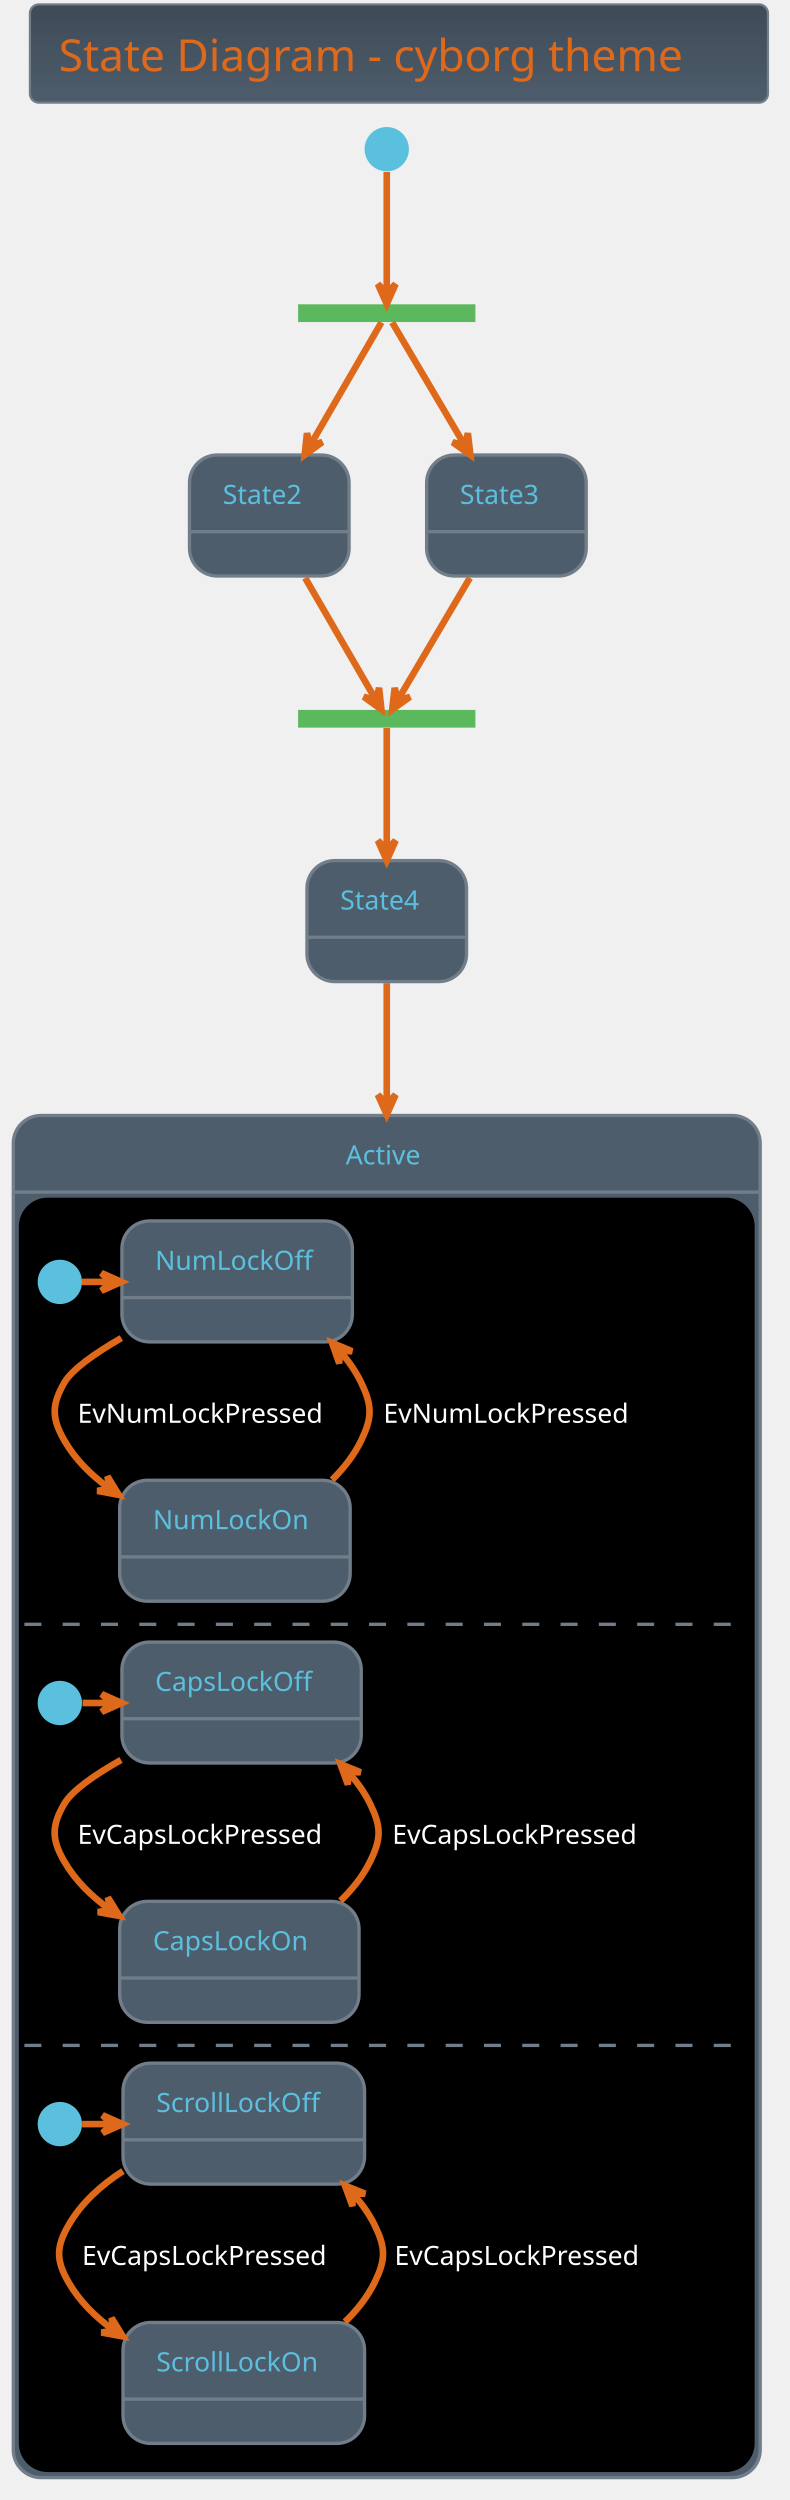
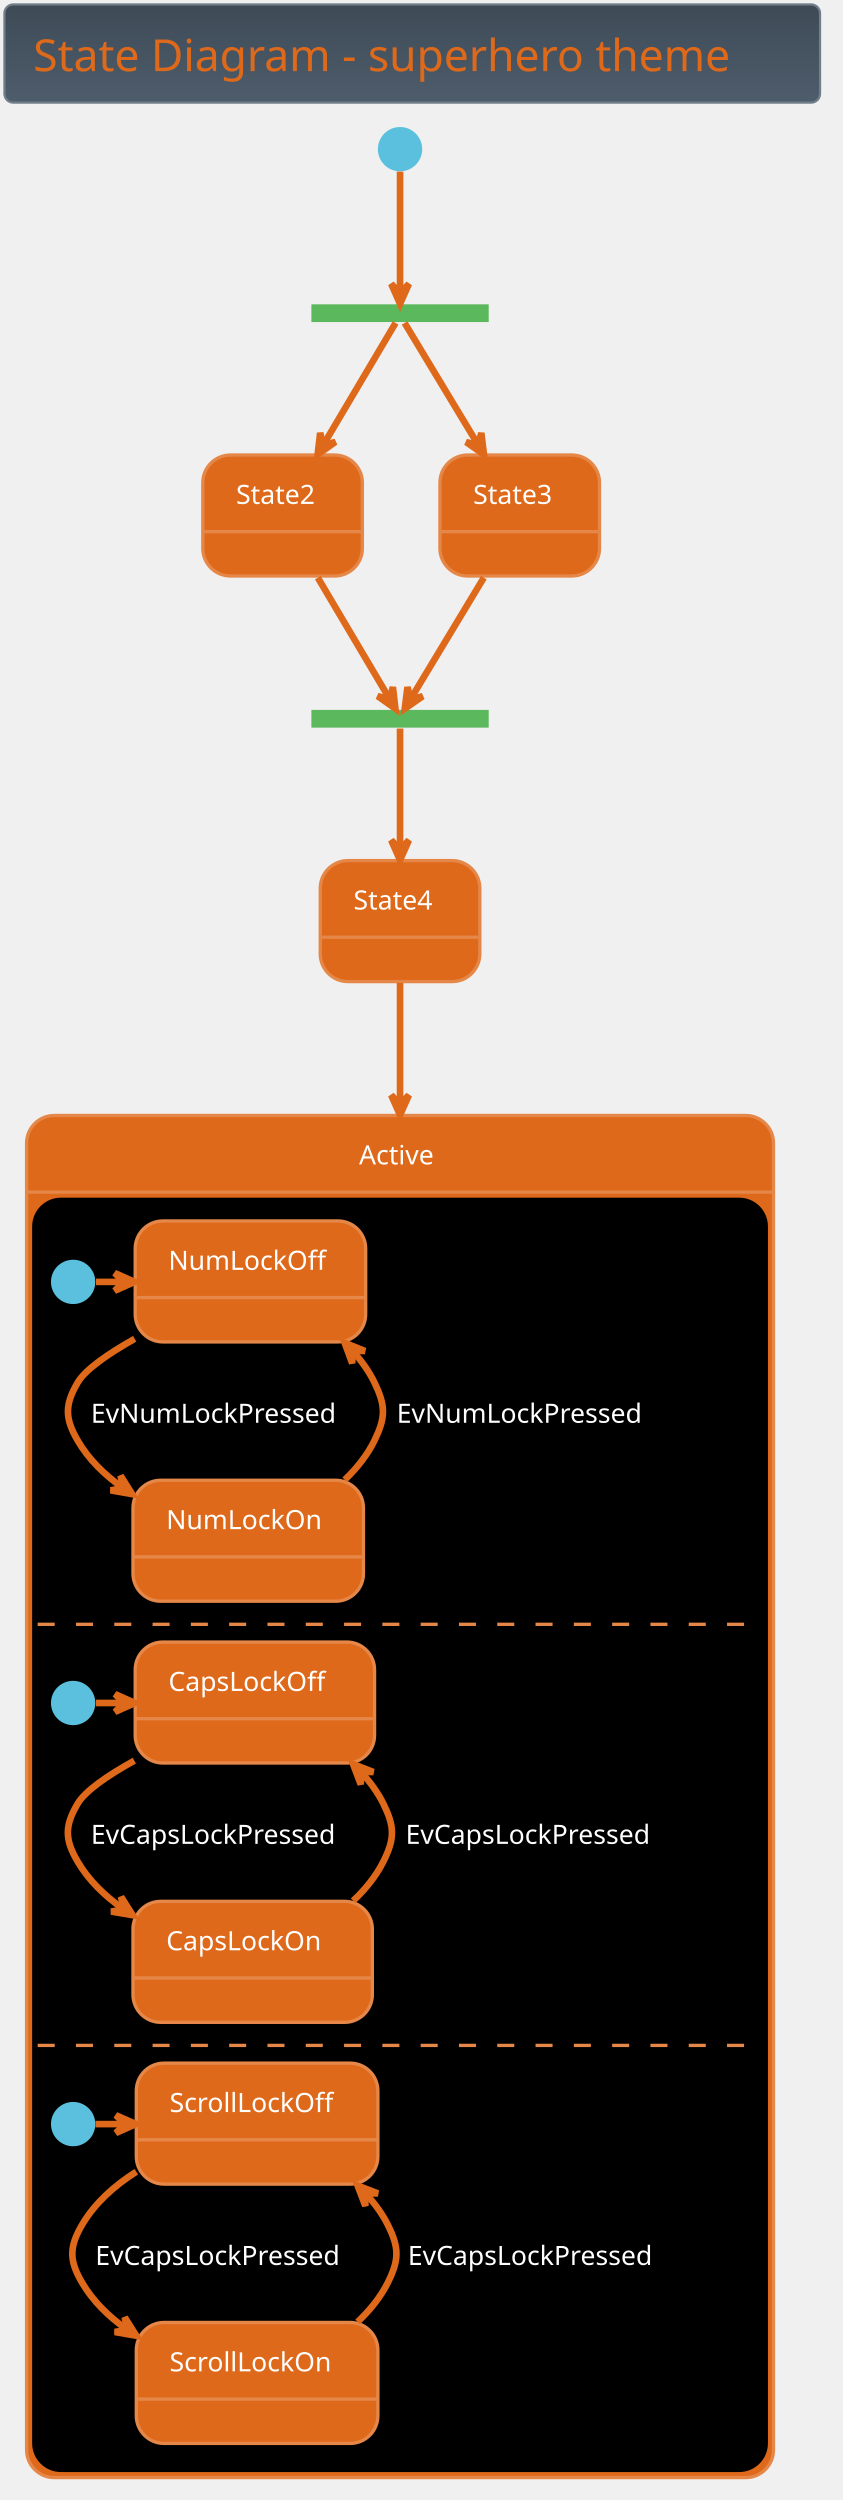
- <svg xmlns="http://www.w3.org/2000/svg" contentScriptType="application/ecmascript" contentStyleType="text/css" height="1175px" preserveAspectRatio="none" style="width:371px;height:1175px;background:#000000;" version="1.1" viewBox="0 0 371 1175" width="371.875px" zoomAndPan="magnify">
+ <svg xmlns="http://www.w3.org/2000/svg" contentScriptType="application/ecmascript" contentStyleType="text/css" height="1175px" preserveAspectRatio="none" style="width:396px;height:1175px;background:#000000;" version="1.1" viewBox="0 0 396 1175" width="396.875px" zoomAndPan="magnify">
  <defs>
-     <linearGradient id="g1rlsgyf3xls870" x1="50%" x2="50%" y1="0%" y2="100%">
+     <linearGradient id="g1p7nz19xiibks0" x1="50%" x2="50%" y1="0%" y2="100%">
      <stop offset="0%" stop-color="#3E4A56" />
      <stop offset="100%" stop-color="#4E5D6C" />
    </linearGradient>
  </defs>
  <g>
-     <rect fill="url(#g1rlsgyf3xls870)" height="46.153" rx="4.167" ry="4.167" style="stroke: #717D89; stroke-width: 1.042;" width="346.875" x="14.062" y="2.083" />
-     <text fill="#DF691A" font-family="Verdana" font-size="20.833" lengthAdjust="spacingAndGlyphs" textLength="319.792" x="27.604" y="33.445">State Diagram - cyborg theme</text>
-     <rect fill="#5CB85C" height="8.333" style="stroke: none; stroke-width: 1.042;" width="83.333" x="140.104" y="143.028" />
-     <ellipse cx="181.771" cy="70.111" fill="#5BC0DE" rx="10.417" ry="10.417" style="stroke: none; stroke-width: 1.042;" />
-     <rect fill="#4E5D6C" height="56.858" rx="13.021" ry="13.021" style="stroke: #717D89; stroke-width: 1.562;" width="75" x="89.062" y="213.861" />
-     <line style="stroke: #717D89; stroke-width: 1.562;" x1="89.062" x2="164.062" y1="249.886" y2="249.886" />
-     <text fill="#5BC0DE" font-family="Verdana" font-size="12.5" lengthAdjust="spacingAndGlyphs" textLength="43.75" x="104.688" y="236.845">State2</text>
-     <rect fill="#4E5D6C" height="56.858" rx="13.021" ry="13.021" style="stroke: #717D89; stroke-width: 1.562;" width="75" x="200.521" y="213.861" />
-     <line style="stroke: #717D89; stroke-width: 1.562;" x1="200.521" x2="275.521" y1="249.886" y2="249.886" />
-     <text fill="#5BC0DE" font-family="Verdana" font-size="12.5" lengthAdjust="spacingAndGlyphs" textLength="43.75" x="216.146" y="236.845">State3</text>
-     <rect fill="#5CB85C" height="8.333" style="stroke: none; stroke-width: 1.042;" width="83.333" x="140.104" y="333.653" />
-     <rect fill="#4E5D6C" height="56.858" rx="13.021" ry="13.021" style="stroke: #717D89; stroke-width: 1.562;" width="75" x="144.271" y="404.486" />
-     <line style="stroke: #717D89; stroke-width: 1.562;" x1="144.271" x2="219.271" y1="440.511" y2="440.511" />
-     <text fill="#5BC0DE" font-family="Verdana" font-size="12.5" lengthAdjust="spacingAndGlyphs" textLength="43.75" x="159.896" y="427.47">State4</text>
-     <rect fill="#4E5D6C" height="640.192" rx="13.021" ry="13.021" style="stroke: #717D89; stroke-width: 1.562;" width="351.042" x="6.25" y="524.278" />
-     <rect fill="#000000" height="597.917" rx="13.021" ry="13.021" style="stroke: #000000; stroke-width: 1.042;" width="344.792" x="9.375" y="563.428" />
-     <line style="stroke: #717D89; stroke-width: 1.562;" x1="6.25" x2="357.292" y1="560.303" y2="560.303" />
-     <text fill="#5BC0DE" font-family="Verdana" font-size="12.5" lengthAdjust="spacingAndGlyphs" textLength="38.542" x="162.5" y="547.262">Active</text>
-     <ellipse cx="28.125" cy="602.49" fill="#5BC0DE" rx="10.417" ry="10.417" style="stroke: none; stroke-width: 1.042;" />
-     <rect fill="#4E5D6C" height="56.858" rx="13.021" ry="13.021" style="stroke: #717D89; stroke-width: 1.562;" width="108.333" x="57.292" y="573.844" />
-     <line style="stroke: #717D89; stroke-width: 1.562;" x1="57.292" x2="165.625" y1="609.869" y2="609.869" />
-     <text fill="#5BC0DE" font-family="Verdana" font-size="12.5" lengthAdjust="spacingAndGlyphs" textLength="77.083" x="72.917" y="596.828">NumLockOff</text>
-     <rect fill="#4E5D6C" height="56.858" rx="13.021" ry="13.021" style="stroke: #717D89; stroke-width: 1.562;" width="108.333" x="56.25" y="695.719" />
-     <line style="stroke: #717D89; stroke-width: 1.562;" x1="56.25" x2="164.583" y1="731.744" y2="731.744" />
-     <text fill="#5BC0DE" font-family="Verdana" font-size="12.5" lengthAdjust="spacingAndGlyphs" textLength="77.083" x="71.875" y="718.703">NumLockOn</text>
-     <path d="M38.542,602.49 C42.881,602.49 47.22,602.49 51.559,602.49 " fill="none" id="*start*Active-&gt;NumLockOff" style="stroke: #DF691A; stroke-width: 3.125;" />
-     <polygon fill="#DF691A" points="57.056,602.49,47.681,598.324,51.847,602.49,47.681,606.657,57.056,602.49" style="stroke: #DF691A; stroke-width: 3.125;" />
-     <path d="M57.034,628.885 C44.506,636.108 33.787,643.655 30.208,649.886 C24.213,660.324 24.243,666.515 30.208,676.969 C35.281,685.859 42.747,693.25 51.113,699.34 " fill="none" id="NumLockOff-&gt;NumLockOn" style="stroke: #DF691A; stroke-width: 3.125;" />
-     <polygon fill="#DF691A" points="55.844,702.591,50.477,693.847,51.551,699.641,45.758,700.716,55.844,702.591" style="stroke: #DF691A; stroke-width: 3.125;" />
-     <text fill="#FFFFFF" font-family="Verdana" font-size="12.5" lengthAdjust="spacingAndGlyphs" textLength="127.083" x="36.458" y="668.703">EvNumLockPressed</text>
-     <path d="M156.076,695.536 C161.612,690.065 166.474,683.862 169.792,676.969 C175.012,666.123 174.965,660.755 169.792,649.886 C167.258,644.564 163.803,639.644 159.83,635.151 " fill="none" id="NumLockOn-&gt;NumLockOff" style="stroke: #DF691A; stroke-width: 3.125;" />
-     <polygon fill="#DF691A" points="156.047,631.144,159.454,640.821,159.623,634.931,165.513,635.1,156.047,631.144" style="stroke: #DF691A; stroke-width: 3.125;" />
-     <text fill="#FFFFFF" font-family="Verdana" font-size="12.5" lengthAdjust="spacingAndGlyphs" textLength="127.083" x="180.208" y="668.703">EvNumLockPressed</text>
-     <line style="stroke: #717D89; stroke-width: 1.562; stroke-dasharray: 8.0,10.0;" x1="11.458" x2="350" y1="763.428" y2="763.428" />
-     <ellipse cx="28.125" cy="800.407" fill="#5BC0DE" rx="10.417" ry="10.417" style="stroke: none; stroke-width: 1.042;" />
-     <rect fill="#4E5D6C" height="56.858" rx="13.021" ry="13.021" style="stroke: #717D89; stroke-width: 1.562;" width="112.5" x="57.292" y="771.761" />
-     <line style="stroke: #717D89; stroke-width: 1.562;" x1="57.292" x2="169.792" y1="807.786" y2="807.786" />
-     <text fill="#5BC0DE" font-family="Verdana" font-size="12.5" lengthAdjust="spacingAndGlyphs" textLength="81.25" x="72.917" y="794.745">CapsLockOff</text>
-     <rect fill="#4E5D6C" height="56.858" rx="13.021" ry="13.021" style="stroke: #717D89; stroke-width: 1.562;" width="112.5" x="56.25" y="893.636" />
-     <line style="stroke: #717D89; stroke-width: 1.562;" x1="56.25" x2="168.75" y1="929.661" y2="929.661" />
-     <text fill="#5BC0DE" font-family="Verdana" font-size="12.5" lengthAdjust="spacingAndGlyphs" textLength="81.25" x="71.875" y="916.62">CapsLockOn</text>
-     <path d="M38.802,800.407 C43.113,800.407 47.424,800.407 51.735,800.407 " fill="none" id="*start*CONC82-&gt;CapsLockOff" style="stroke: #DF691A; stroke-width: 3.125;" />
-     <polygon fill="#DF691A" points="57.195,800.407,47.82,796.24,51.987,800.407,47.82,804.574,57.195,800.407" style="stroke: #DF691A; stroke-width: 3.125;" />
-     <path d="M56.864,827.166 C44.392,834.238 33.807,841.616 30.208,847.803 C24.156,858.207 24.184,864.465 30.208,874.886 C35.36,883.798 42.894,891.183 51.342,897.254 " fill="none" id="CapsLockOff-&gt;CapsLockOn" style="stroke: #DF691A; stroke-width: 3.125;" />
-     <polygon fill="#DF691A" points="56.119,900.493,50.698,891.784,51.809,897.571,46.022,898.681,56.119,900.493" style="stroke: #DF691A; stroke-width: 3.125;" />
-     <text fill="#FFFFFF" font-family="Verdana" font-size="12.5" lengthAdjust="spacingAndGlyphs" textLength="131.25" x="36.458" y="866.62">EvCapsLockPressed</text>
-     <path d="M160.032,893.383 C165.643,887.951 170.57,881.778 173.958,874.886 C179.269,864.084 179.224,858.627 173.958,847.803 C171.368,842.479 167.859,837.577 163.827,833.109 " fill="none" id="CapsLockOn-&gt;CapsLockOff" style="stroke: #DF691A; stroke-width: 3.125;" />
-     <polygon fill="#DF691A" points="159.989,829.129,163.497,838.769,163.605,832.878,169.496,832.985,159.989,829.129" style="stroke: #DF691A; stroke-width: 3.125;" />
-     <text fill="#FFFFFF" font-family="Verdana" font-size="12.5" lengthAdjust="spacingAndGlyphs" textLength="131.25" x="184.375" y="866.62">EvCapsLockPressed</text>
-     <line style="stroke: #717D89; stroke-width: 1.562; stroke-dasharray: 8.0,10.0;" x1="11.458" x2="350" y1="961.344" y2="961.344" />
-     <ellipse cx="28.125" cy="998.324" fill="#5BC0DE" rx="10.417" ry="10.417" style="stroke: none; stroke-width: 1.042;" />
-     <rect fill="#4E5D6C" height="56.858" rx="13.021" ry="13.021" style="stroke: #717D89; stroke-width: 1.562;" width="113.542" x="57.812" y="969.678" />
-     <line style="stroke: #717D89; stroke-width: 1.562;" x1="57.812" x2="171.354" y1="1005.703" y2="1005.703" />
-     <text fill="#5BC0DE" font-family="Verdana" font-size="12.5" lengthAdjust="spacingAndGlyphs" textLength="82.292" x="73.438" y="992.662">ScrollLockOff</text>
-     <rect fill="#4E5D6C" height="56.858" rx="13.021" ry="13.021" style="stroke: #717D89; stroke-width: 1.562;" width="113.542" x="57.812" y="1091.553" />
-     <line style="stroke: #717D89; stroke-width: 1.562;" x1="57.812" x2="171.354" y1="1127.578" y2="1127.578" />
-     <text fill="#5BC0DE" font-family="Verdana" font-size="12.5" lengthAdjust="spacingAndGlyphs" textLength="82.292" x="73.438" y="1114.536">ScrollLockOn</text>
-     <path d="M38.595,998.324 C43.146,998.324 47.697,998.324 52.249,998.324 " fill="none" id="*start*CONC90-&gt;ScrollLockOff" style="stroke: #DF691A; stroke-width: 3.125;" />
-     <polygon fill="#DF691A" points="57.592,998.324,48.217,994.157,52.383,998.324,48.217,1002.49,57.592,998.324" style="stroke: #DF691A; stroke-width: 3.125;" />
-     <path d="M57.783,1020.382 C47.594,1026.968 38.315,1035.3 32.292,1045.719 C26.268,1056.141 26.268,1062.381 32.292,1072.803 C37.374,1081.594 44.774,1088.899 53.083,1094.924 " fill="none" id="ScrollLockOff-&gt;ScrollLockOn" style="stroke: #DF691A; stroke-width: 3.125;" />
-     <polygon fill="#DF691A" points="57.783,1098.14,52.4,1089.407,53.485,1095.199,47.693,1096.285,57.783,1098.14" style="stroke: #DF691A; stroke-width: 3.125;" />
-     <text fill="#FFFFFF" font-family="Verdana" font-size="12.5" lengthAdjust="spacingAndGlyphs" textLength="131.25" x="38.542" y="1064.536">EvCapsLockPressed</text>
-     <path d="M162.115,1091.3 C167.727,1085.868 172.653,1079.695 176.042,1072.803 C181.352,1062.001 181.352,1056.522 176.042,1045.719 C173.447,1040.442 169.952,1035.587 165.937,1031.164 " fill="none" id="ScrollLockOn-&gt;ScrollLockOff" style="stroke: #DF691A; stroke-width: 3.125;" />
-     <polygon fill="#DF691A" points="162.115,1027.222,165.65,1036.853,165.741,1030.961,171.633,1031.052,162.115,1027.222" style="stroke: #DF691A; stroke-width: 3.125;" />
-     <text fill="#FFFFFF" font-family="Verdana" font-size="12.5" lengthAdjust="spacingAndGlyphs" textLength="131.25" x="185.417" y="1064.536">EvCapsLockPressed</text>
-     <path d="M181.771,80.829 C181.771,95.887 181.771,123.078 181.771,137.539 " fill="none" id="*start-&gt;fork_state" style="stroke: #DF691A; stroke-width: 3.125;" />
-     <polygon fill="#DF691A" points="181.771,142.885,185.938,133.51,181.771,137.677,177.604,133.51,181.771,142.885" style="stroke: #DF691A; stroke-width: 3.125;" />
-     <path d="M179.255,151.537 C173.387,161.669 158.338,187.65 145.818,209.264 " fill="none" id="fork_state-&gt;State2" style="stroke: #DF691A; stroke-width: 3.125;" />
-     <polygon fill="#DF691A" points="143.189,213.803,151.493,207.779,145.799,209.296,144.282,203.602,143.189,213.803" style="stroke: #DF691A; stroke-width: 3.125;" />
-     <path d="M184.334,151.537 C190.313,161.669 205.646,187.65 218.402,209.264 " fill="none" id="fork_state-&gt;State3" style="stroke: #DF691A; stroke-width: 3.125;" />
-     <polygon fill="#DF691A" points="221.081,213.803,219.904,203.611,218.434,209.317,212.728,207.847,221.081,213.803" style="stroke: #DF691A; stroke-width: 3.125;" />
-     <path d="M143.427,271.622 C154.747,291.166 168.923,315.639 176.469,328.666 " fill="none" id="State2-&gt;join_state" style="stroke: #DF691A; stroke-width: 3.125;" />
-     <polygon fill="#DF691A" points="179.269,333.5,178.175,323.299,176.658,328.993,170.964,327.476,179.269,333.5" style="stroke: #DF691A; stroke-width: 3.125;" />
-     <path d="M220.838,271.622 C209.201,291.34 194.603,316.076 186.969,329.012 " fill="none" id="State3-&gt;join_state" style="stroke: #DF691A; stroke-width: 3.125;" />
-     <polygon fill="#DF691A" points="184.32,333.5,192.673,327.544,186.967,329.014,185.497,323.308,184.32,333.5" style="stroke: #DF691A; stroke-width: 3.125;" />
-     <path d="M181.771,342.162 C181.771,352.167 181.771,377.625 181.771,399.073 " fill="none" id="join_state-&gt;State4" style="stroke: #DF691A; stroke-width: 3.125;" />
-     <polygon fill="#DF691A" points="181.771,404.428,185.938,395.053,181.771,399.22,177.604,395.053,181.771,404.428" style="stroke: #DF691A; stroke-width: 3.125;" />
-     <path d="M181.771,462.065 C181.771,476.713 181.771,496.137 181.771,518.485 " fill="none" id="State4-&gt;Active" style="stroke: #DF691A; stroke-width: 3.125;" />
-     <polygon fill="#DF691A" points="181.771,523.915,185.938,514.54,181.771,518.706,177.604,514.54,181.771,523.915" style="stroke: #DF691A; stroke-width: 3.125;" />
+     <rect fill="url(#g1p7nz19xiibks0)" height="46.153" rx="4.167" ry="4.167" style="stroke: #717D89; stroke-width: 1.042;" width="383.333" x="2.083" y="2.083" />
+     <text fill="#DF691A" font-family="Verdana" font-size="20.833" lengthAdjust="spacingAndGlyphs" textLength="356.25" x="15.625" y="33.445">State Diagram - superhero theme</text>
+     <rect fill="#5CB85C" height="8.333" style="stroke: none; stroke-width: 1.042;" width="83.333" x="146.354" y="143.028" />
+     <ellipse cx="188.021" cy="70.111" fill="#5BC0DE" rx="10.417" ry="10.417" style="stroke: none; stroke-width: 1.042;" />
+     <rect fill="#DF691A" height="56.858" rx="13.021" ry="13.021" style="stroke: #E58748; stroke-width: 1.562;" width="75" x="95.312" y="213.861" />
+     <line style="stroke: #E58748; stroke-width: 1.562;" x1="95.312" x2="170.312" y1="249.886" y2="249.886" />
+     <text fill="#FFFFFF" font-family="Verdana" font-size="12.5" lengthAdjust="spacingAndGlyphs" textLength="43.75" x="110.938" y="236.845">State2</text>
+     <rect fill="#DF691A" height="56.858" rx="13.021" ry="13.021" style="stroke: #E58748; stroke-width: 1.562;" width="75" x="206.771" y="213.861" />
+     <line style="stroke: #E58748; stroke-width: 1.562;" x1="206.771" x2="281.771" y1="249.886" y2="249.886" />
+     <text fill="#FFFFFF" font-family="Verdana" font-size="12.5" lengthAdjust="spacingAndGlyphs" textLength="43.75" x="222.396" y="236.845">State3</text>
+     <rect fill="#5CB85C" height="8.333" style="stroke: none; stroke-width: 1.042;" width="83.333" x="146.354" y="333.653" />
+     <rect fill="#DF691A" height="56.858" rx="13.021" ry="13.021" style="stroke: #E58748; stroke-width: 1.562;" width="75" x="150.521" y="404.486" />
+     <line style="stroke: #E58748; stroke-width: 1.562;" x1="150.521" x2="225.521" y1="440.511" y2="440.511" />
+     <text fill="#FFFFFF" font-family="Verdana" font-size="12.5" lengthAdjust="spacingAndGlyphs" textLength="43.75" x="166.146" y="427.47">State4</text>
+     <rect fill="#DF691A" height="640.192" rx="13.021" ry="13.021" style="stroke: #E58748; stroke-width: 1.562;" width="351.042" x="12.5" y="524.278" />
+     <rect fill="#000000" height="597.917" rx="13.021" ry="13.021" style="stroke: #000000; stroke-width: 1.042;" width="344.792" x="15.625" y="563.428" />
+     <line style="stroke: #E58748; stroke-width: 1.562;" x1="12.5" x2="363.542" y1="560.303" y2="560.303" />
+     <text fill="#FFFFFF" font-family="Verdana" font-size="12.5" lengthAdjust="spacingAndGlyphs" textLength="38.542" x="168.75" y="547.262">Active</text>
+     <ellipse cx="34.375" cy="602.49" fill="#5BC0DE" rx="10.417" ry="10.417" style="stroke: none; stroke-width: 1.042;" />
+     <rect fill="#DF691A" height="56.858" rx="13.021" ry="13.021" style="stroke: #E58748; stroke-width: 1.562;" width="108.333" x="63.542" y="573.844" />
+     <line style="stroke: #E58748; stroke-width: 1.562;" x1="63.542" x2="171.875" y1="609.869" y2="609.869" />
+     <text fill="#FFFFFF" font-family="Verdana" font-size="12.5" lengthAdjust="spacingAndGlyphs" textLength="77.083" x="79.167" y="596.828">NumLockOff</text>
+     <rect fill="#DF691A" height="56.858" rx="13.021" ry="13.021" style="stroke: #E58748; stroke-width: 1.562;" width="108.333" x="62.5" y="695.719" />
+     <line style="stroke: #E58748; stroke-width: 1.562;" x1="62.5" x2="170.833" y1="731.744" y2="731.744" />
+     <text fill="#FFFFFF" font-family="Verdana" font-size="12.5" lengthAdjust="spacingAndGlyphs" textLength="77.083" x="78.125" y="718.703">NumLockOn</text>
+     <path d="M45.117,602.49 C49.371,602.49 53.624,602.49 57.877,602.49 " fill="none" id="*start*Active-&gt;NumLockOff" style="stroke: #DF691A; stroke-width: 3.125;" />
+     <polygon fill="#DF691A" points="63.265,602.49,53.89,598.324,58.057,602.49,53.89,606.657,63.265,602.49" style="stroke: #DF691A; stroke-width: 3.125;" />
+     <path d="M63.297,629.236 C50.769,636.299 40.047,643.707 36.458,649.886 C30.413,660.295 30.442,666.544 36.458,676.969 C41.545,685.785 49.018,693.074 57.387,699.054 " fill="none" id="NumLockOff-&gt;NumLockOn" style="stroke: #DF691A; stroke-width: 3.125;" />
+     <polygon fill="#DF691A" points="62.119,702.242,56.673,693.548,57.8,699.332,52.016,700.459,62.119,702.242" style="stroke: #DF691A; stroke-width: 3.125;" />
+     <text fill="#FFFFFF" font-family="Verdana" font-size="12.5" lengthAdjust="spacingAndGlyphs" textLength="127.083" x="42.708" y="668.703">EvNumLockPressed</text>
+     <path d="M162.023,695.54 C167.68,690.104 172.658,683.904 176.042,676.969 C181.321,666.152 181.274,660.726 176.042,649.886 C173.458,644.535 169.925,639.611 165.863,635.134 " fill="none" id="NumLockOn-&gt;NumLockOff" style="stroke: #DF691A; stroke-width: 3.125;" />
+     <polygon fill="#DF691A" points="161.998,631.149,165.533,640.779,165.624,634.888,171.516,634.978,161.998,631.149" style="stroke: #DF691A; stroke-width: 3.125;" />
+     <text fill="#FFFFFF" font-family="Verdana" font-size="12.5" lengthAdjust="spacingAndGlyphs" textLength="127.083" x="186.458" y="668.703">EvNumLockPressed</text>
+     <line style="stroke: #E58748; stroke-width: 1.562; stroke-dasharray: 8.0,10.0;" x1="17.708" x2="356.25" y1="763.428" y2="763.428" />
+     <ellipse cx="34.375" cy="800.407" fill="#5BC0DE" rx="10.417" ry="10.417" style="stroke: none; stroke-width: 1.042;" />
+     <rect fill="#DF691A" height="56.858" rx="13.021" ry="13.021" style="stroke: #E58748; stroke-width: 1.562;" width="112.5" x="63.542" y="771.761" />
+     <line style="stroke: #E58748; stroke-width: 1.562;" x1="63.542" x2="176.042" y1="807.786" y2="807.786" />
+     <text fill="#FFFFFF" font-family="Verdana" font-size="12.5" lengthAdjust="spacingAndGlyphs" textLength="81.25" x="79.167" y="794.745">CapsLockOff</text>
+     <rect fill="#DF691A" height="56.858" rx="13.021" ry="13.021" style="stroke: #E58748; stroke-width: 1.562;" width="112.5" x="62.5" y="893.636" />
+     <line style="stroke: #E58748; stroke-width: 1.562;" x1="62.5" x2="175" y1="929.661" y2="929.661" />
+     <text fill="#FFFFFF" font-family="Verdana" font-size="12.5" lengthAdjust="spacingAndGlyphs" textLength="81.25" x="78.125" y="916.62">CapsLockOn</text>
+     <path d="M45.052,800.407 C49.363,800.407 53.674,800.407 57.985,800.407 " fill="none" id="*start*CONC82-&gt;CapsLockOff" style="stroke: #DF691A; stroke-width: 3.125;" />
+     <polygon fill="#DF691A" points="63.445,800.407,54.07,796.24,58.237,800.407,54.07,804.574,63.445,800.407" style="stroke: #DF691A; stroke-width: 3.125;" />
+     <path d="M63.127,827.506 C50.655,834.422 40.067,841.666 36.458,847.803 C30.357,858.179 30.385,864.494 36.458,874.886 C41.624,883.725 49.166,891.01 57.616,896.973 " fill="none" id="CapsLockOff-&gt;CapsLockOn" style="stroke: #DF691A; stroke-width: 3.125;" />
+     <polygon fill="#DF691A" points="62.395,900.151,56.896,891.49,58.058,897.267,52.282,898.429,62.395,900.151" style="stroke: #DF691A; stroke-width: 3.125;" />
+     <text fill="#FFFFFF" font-family="Verdana" font-size="12.5" lengthAdjust="spacingAndGlyphs" textLength="131.25" x="42.708" y="866.62">EvCapsLockPressed</text>
+     <path d="M165.97,893.397 C171.706,887.997 176.751,881.824 180.208,874.886 C185.577,864.112 185.532,858.598 180.208,847.803 C177.567,842.447 173.976,837.537 169.854,833.084 " fill="none" id="CapsLockOn-&gt;CapsLockOff" style="stroke: #DF691A; stroke-width: 3.125;" />
+     <polygon fill="#DF691A" points="165.931,829.124,169.568,838.717,169.596,832.824,175.489,832.853,165.931,829.124" style="stroke: #DF691A; stroke-width: 3.125;" />
+     <text fill="#FFFFFF" font-family="Verdana" font-size="12.5" lengthAdjust="spacingAndGlyphs" textLength="131.25" x="190.625" y="866.62">EvCapsLockPressed</text>
+     <line style="stroke: #E58748; stroke-width: 1.562; stroke-dasharray: 8.0,10.0;" x1="17.708" x2="356.25" y1="961.344" y2="961.344" />
+     <ellipse cx="34.375" cy="998.324" fill="#5BC0DE" rx="10.417" ry="10.417" style="stroke: none; stroke-width: 1.042;" />
+     <rect fill="#DF691A" height="56.858" rx="13.021" ry="13.021" style="stroke: #E58748; stroke-width: 1.562;" width="113.542" x="64.062" y="969.678" />
+     <line style="stroke: #E58748; stroke-width: 1.562;" x1="64.062" x2="177.604" y1="1005.703" y2="1005.703" />
+     <text fill="#FFFFFF" font-family="Verdana" font-size="12.5" lengthAdjust="spacingAndGlyphs" textLength="82.292" x="79.688" y="992.662">ScrollLockOff</text>
+     <rect fill="#DF691A" height="56.858" rx="13.021" ry="13.021" style="stroke: #E58748; stroke-width: 1.562;" width="113.542" x="64.062" y="1091.553" />
+     <line style="stroke: #E58748; stroke-width: 1.562;" x1="64.062" x2="177.604" y1="1127.578" y2="1127.578" />
+     <text fill="#FFFFFF" font-family="Verdana" font-size="12.5" lengthAdjust="spacingAndGlyphs" textLength="82.292" x="79.688" y="1114.536">ScrollLockOn</text>
+     <path d="M44.845,998.324 C49.396,998.324 53.947,998.324 58.499,998.324 " fill="none" id="*start*CONC90-&gt;ScrollLockOff" style="stroke: #DF691A; stroke-width: 3.125;" />
+     <polygon fill="#DF691A" points="63.842,998.324,54.467,994.157,58.633,998.324,54.467,1002.49,63.842,998.324" style="stroke: #DF691A; stroke-width: 3.125;" />
+     <path d="M64.059,1020.718 C53.868,1027.175 44.582,1035.385 38.542,1045.719 C32.468,1056.112 32.468,1062.41 38.542,1072.803 C43.638,1081.523 51.045,1088.73 59.357,1094.647 " fill="none" id="ScrollLockOff-&gt;ScrollLockOn" style="stroke: #DF691A; stroke-width: 3.125;" />
+     <polygon fill="#DF691A" points="64.059,1097.804,58.598,1089.119,59.735,1094.901,53.953,1096.038,64.059,1097.804" style="stroke: #DF691A; stroke-width: 3.125;" />
+     <text fill="#FFFFFF" font-family="Verdana" font-size="12.5" lengthAdjust="spacingAndGlyphs" textLength="131.25" x="44.792" y="1064.536">EvCapsLockPressed</text>
+     <path d="M168.053,1091.313 C173.79,1085.914 178.834,1079.74 182.292,1072.803 C187.66,1062.029 187.66,1056.493 182.292,1045.719 C179.645,1040.408 176.067,1035.544 171.96,1031.133 " fill="none" id="ScrollLockOn-&gt;ScrollLockOff" style="stroke: #DF691A; stroke-width: 3.125;" />
+     <polygon fill="#DF691A" points="168.053,1027.209,171.715,1036.793,171.728,1030.9,177.62,1030.913,168.053,1027.209" style="stroke: #DF691A; stroke-width: 3.125;" />
+     <text fill="#FFFFFF" font-family="Verdana" font-size="12.5" lengthAdjust="spacingAndGlyphs" textLength="131.25" x="191.667" y="1064.536">EvCapsLockPressed</text>
+     <path d="M188.021,80.653 C188.021,95.278 188.021,123.121 188.021,137.331 " fill="none" id="*start-&gt;fork_state" style="stroke: #DF691A; stroke-width: 3.125;" />
+     <polygon fill="#DF691A" points="188.021,142.805,192.188,133.43,188.021,137.596,183.854,133.43,188.021,142.805" style="stroke: #DF691A; stroke-width: 3.125;" />
+     <path d="M185.924,151.777 C180.371,161.155 164.828,187.402 151.981,209.095 " fill="none" id="fork_state-&gt;State2" style="stroke: #DF691A; stroke-width: 3.125;" />
+     <polygon fill="#DF691A" points="149.285,213.648,157.647,207.703,151.939,209.166,150.476,203.458,149.285,213.648" style="stroke: #DF691A; stroke-width: 3.125;" />
+     <path d="M190.157,151.777 C195.816,161.155 211.651,187.402 224.741,209.095 " fill="none" id="fork_state-&gt;State3" style="stroke: #DF691A; stroke-width: 3.125;" />
+     <polygon fill="#DF691A" points="227.487,213.648,226.212,203.468,224.796,209.188,219.076,207.773,227.487,213.648" style="stroke: #DF691A; stroke-width: 3.125;" />
+     <path d="M149.377,271.521 C160.939,291.043 175.593,315.79 183.099,328.466 " fill="none" id="State2-&gt;join_state" style="stroke: #DF691A; stroke-width: 3.125;" />
+     <polygon fill="#DF691A" points="185.848,333.109,184.656,322.919,183.194,328.627,177.486,327.165,185.848,333.109" style="stroke: #DF691A; stroke-width: 3.125;" />
+     <path d="M227.394,271.521 C215.615,291.043 200.683,315.79 193.035,328.466 " fill="none" id="State3-&gt;join_state" style="stroke: #DF691A; stroke-width: 3.125;" />
+     <polygon fill="#DF691A" points="190.234,333.109,198.645,327.234,192.925,328.649,191.509,322.929,190.234,333.109" style="stroke: #DF691A; stroke-width: 3.125;" />
+     <path d="M188.021,342.402 C188.021,351.662 188.021,377.37 188.021,398.901 " fill="none" id="join_state-&gt;State4" style="stroke: #DF691A; stroke-width: 3.125;" />
+     <polygon fill="#DF691A" points="188.021,404.272,192.188,394.897,188.021,399.064,183.854,394.897,188.021,404.272" style="stroke: #DF691A; stroke-width: 3.125;" />
+     <path d="M188.021,461.99 C188.021,476.567 188.021,496.084 188.021,518.61 " fill="none" id="State4-&gt;Active" style="stroke: #DF691A; stroke-width: 3.125;" />
+     <polygon fill="#DF691A" points="188.021,524.085,192.188,514.71,188.021,518.877,183.854,514.71,188.021,524.085" style="stroke: #DF691A; stroke-width: 3.125;" />
  </g>
</svg>
